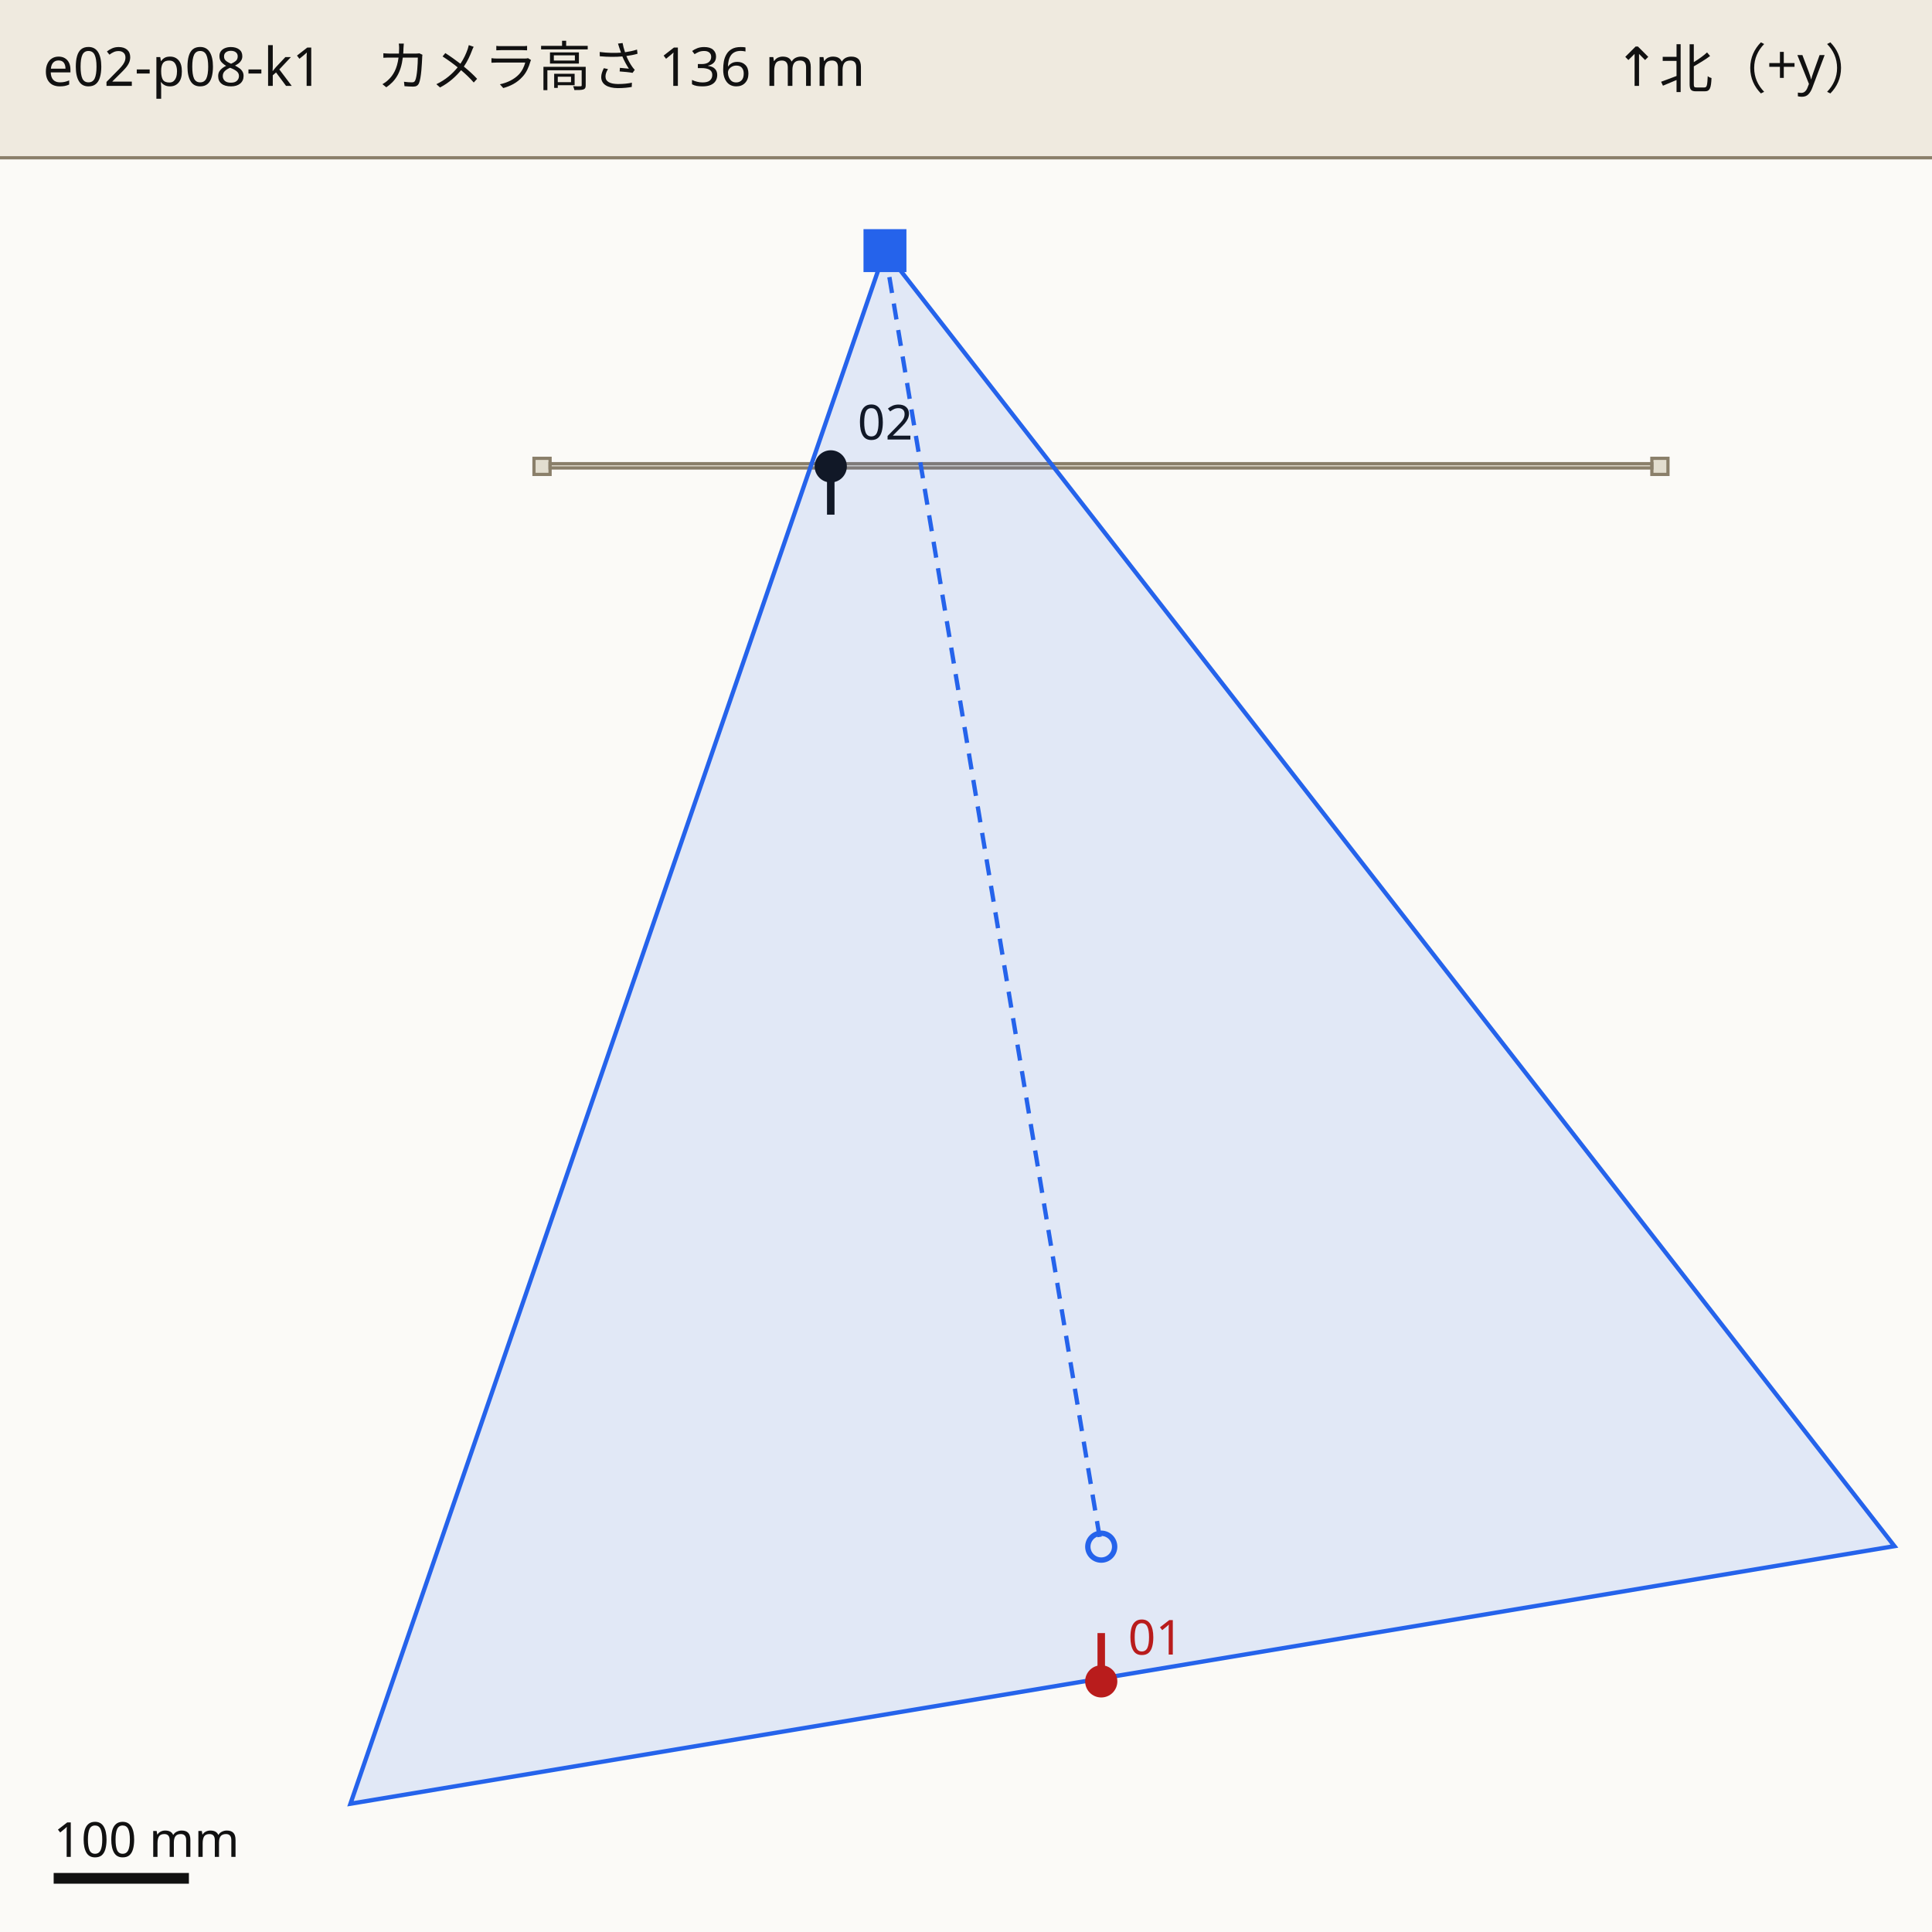
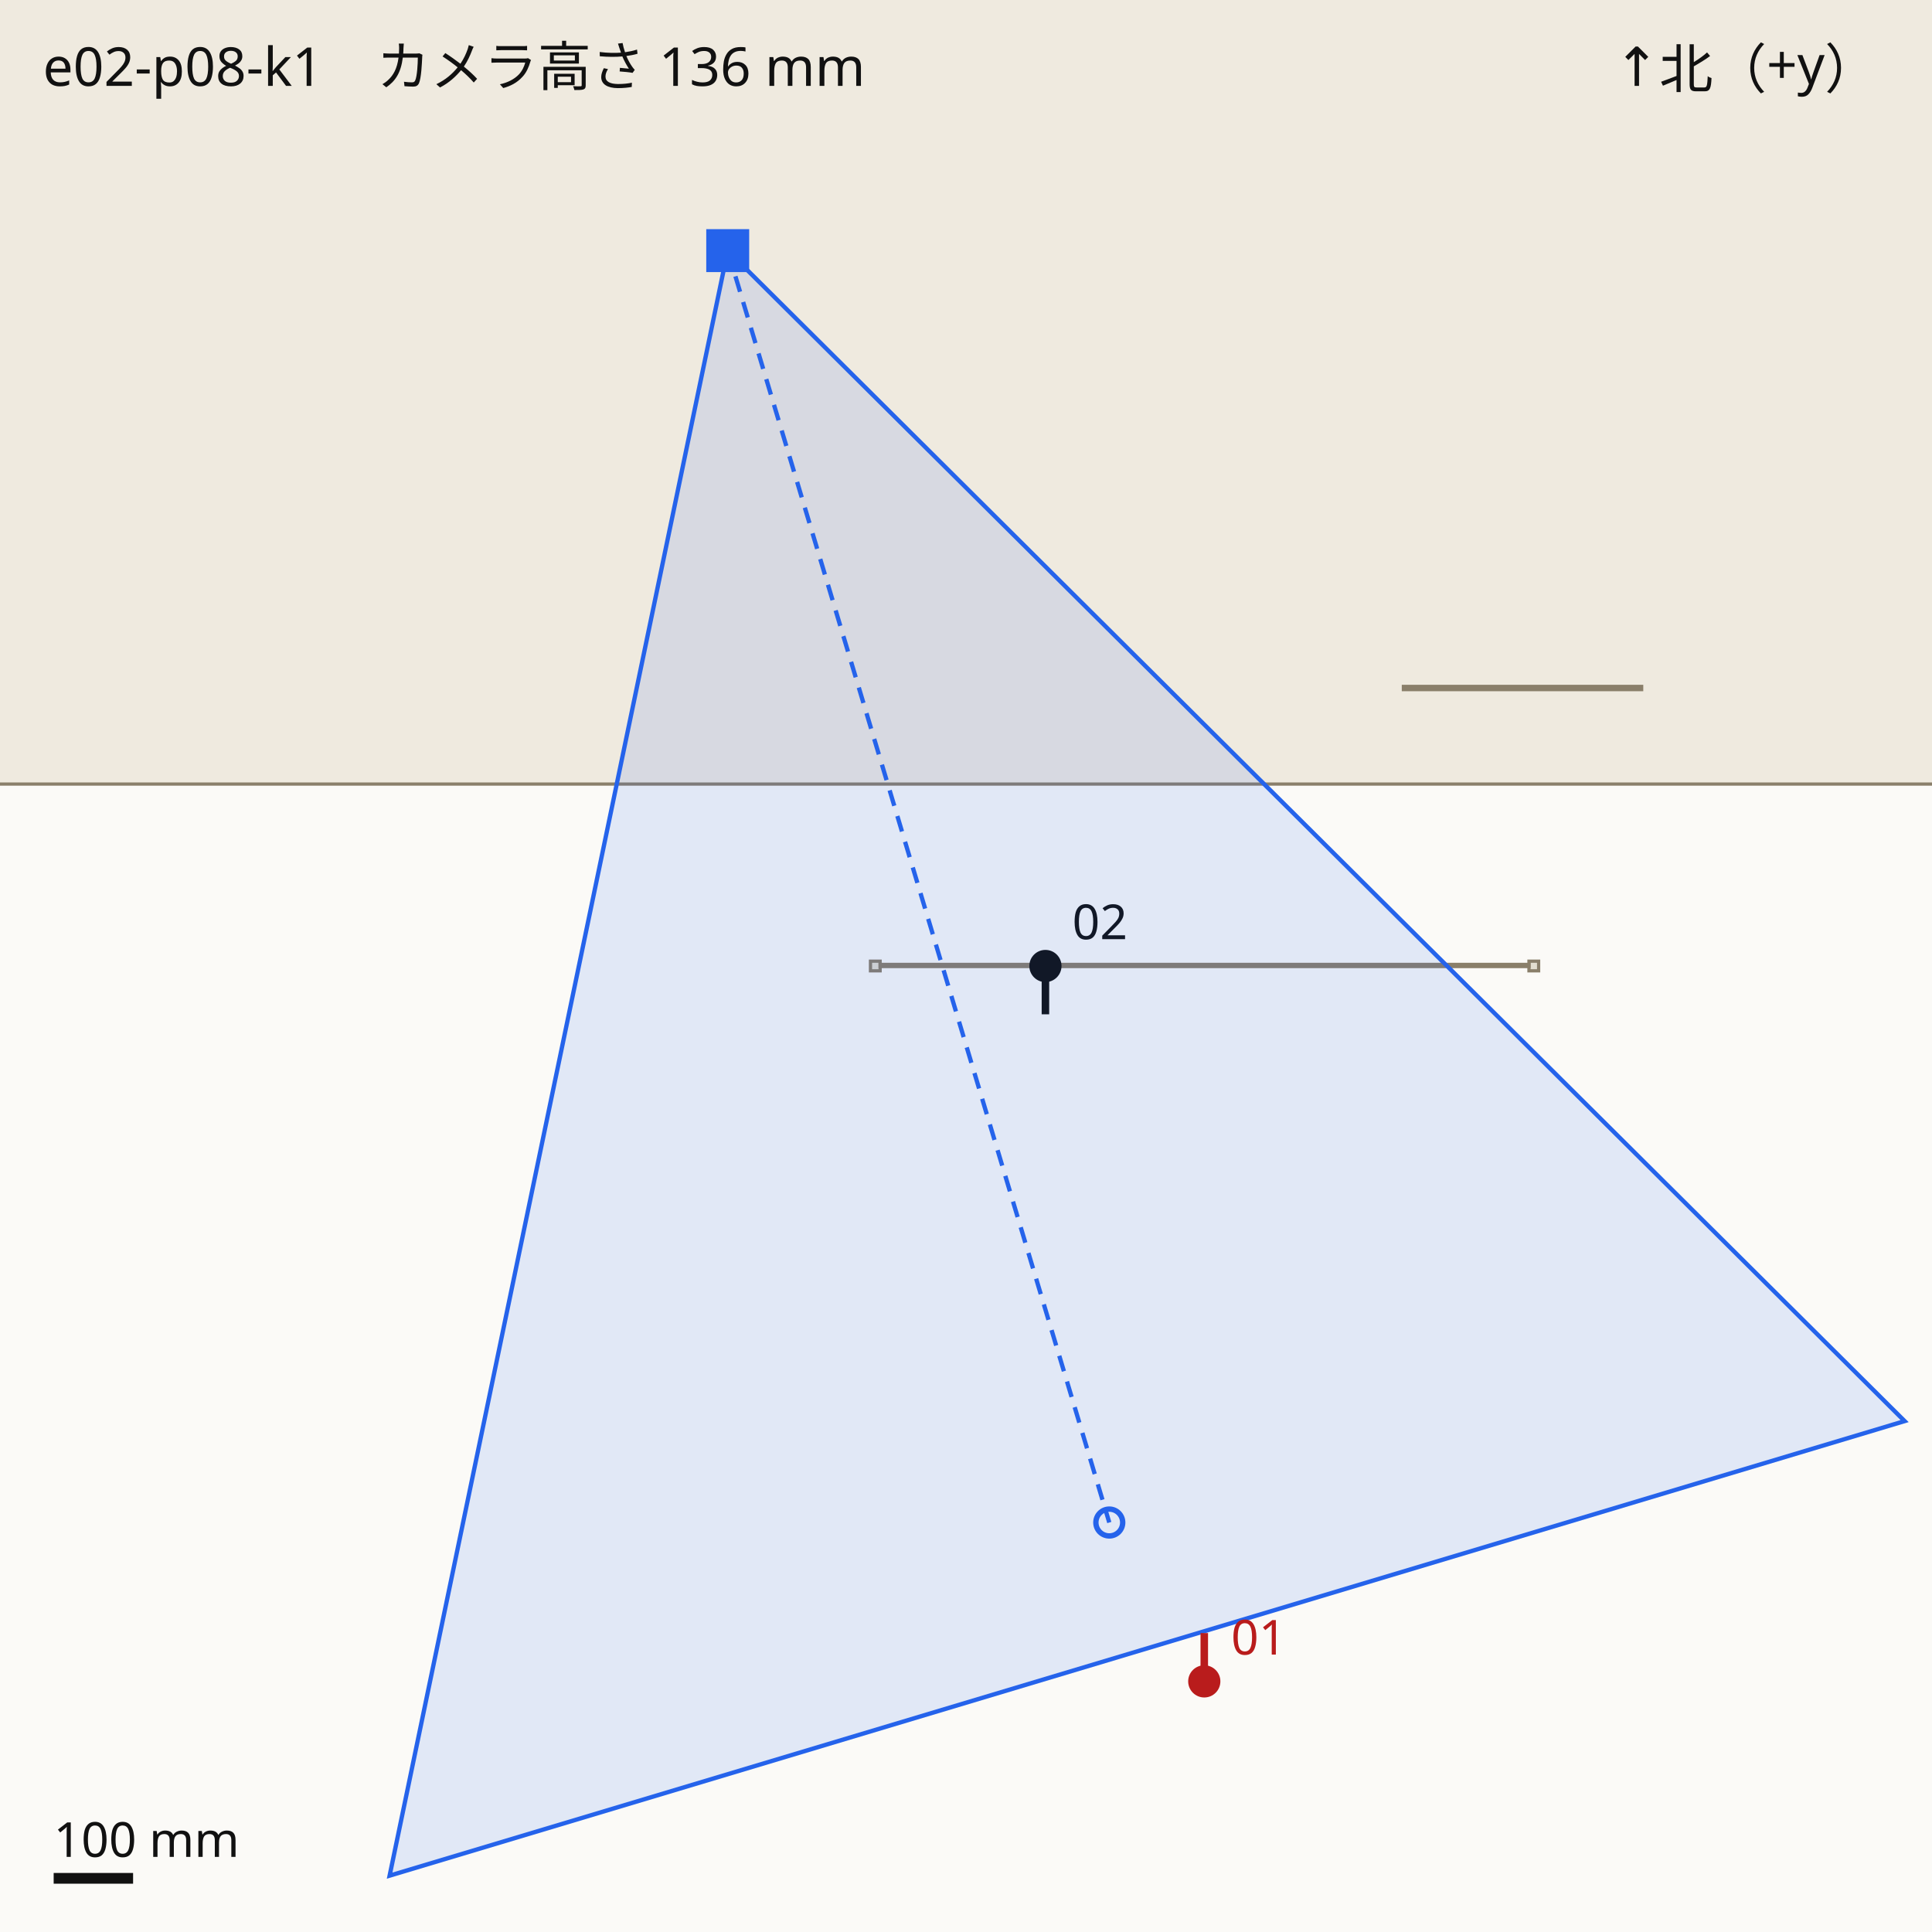
<svg xmlns="http://www.w3.org/2000/svg" viewBox="0 0 360 360" width="360" height="360" font-family="IPAGothic, sans-serif">
  <rect width="360" height="360" fill="#fbfaf7" />
-   <rect x="-2862.0" y="-354.0" width="6134.3" height="383.4" fill="#e5dccb" fill-opacity="0.55" stroke="#8a7f6a" stroke-width="0.6" />
-   <rect x="99.5" y="85.4" width="3.0" height="3.0" fill="#cfc6b0" fill-opacity="0.55" stroke="#8a7f6a" stroke-width="0.6" />
-   <rect x="307.8" y="85.4" width="3.0" height="3.0" fill="#cfc6b0" fill-opacity="0.55" stroke="#8a7f6a" stroke-width="0.6" />
-   <rect x="102.5" y="86.4" width="205.3" height="0.8" fill="#cfc6b0" fill-opacity="0.55" stroke="#8a7f6a" stroke-width="0.6" />
-   <path d="M164.9,46.7 L353.0,288.1 L65.3,336.1 Z" fill="#2563eb" fill-opacity="0.12" stroke="#2563eb" stroke-width="0.8" />
-   <line x1="164.9" y1="46.7" x2="205.2" y2="288.2" stroke="#2563eb" stroke-dasharray="3 2" stroke-width="0.8" />
-   <circle cx="205.2" cy="288.2" r="2.5" fill="none" stroke="#2563eb" />
-   <rect x="160.9" y="42.7" width="8" height="8" fill="#2563eb" />
-   <circle cx="205.2" cy="313.3" r="3" fill="#b91c1c" />
-   <line x1="205.2" y1="313.3" x2="205.2" y2="304.3" stroke="#b91c1c" stroke-width="1.4" />
-   <text x="210.2" y="308.3" font-size="9" fill="#b91c1c">01</text>
-   <circle cx="154.8" cy="86.9" r="3" fill="#111827" />
-   <line x1="154.8" y1="86.9" x2="154.8" y2="95.9" stroke="#111827" stroke-width="1.4" />
-   <text x="159.8" y="81.9" font-size="9" fill="#111827">02</text>
-   <line x1="10" y1="350" x2="35.2" y2="350" stroke="#111" stroke-width="2" />
+   <rect x="-1581.8" y="-79.7" width="3612.4" height="225.8" fill="#e5dccb" fill-opacity="0.55" stroke="#8a7f6a" stroke-width="0.6" />
+   <rect x="162.2" y="179.1" width="1.8" height="1.8" fill="#cfc6b0" fill-opacity="0.55" stroke="#8a7f6a" stroke-width="0.6" />
+   <rect x="284.9" y="179.1" width="1.8" height="1.8" fill="#cfc6b0" fill-opacity="0.55" stroke="#8a7f6a" stroke-width="0.6" />
+   <rect x="164.0" y="179.7" width="120.9" height="0.4" fill="#cfc6b0" fill-opacity="0.55" stroke="#8a7f6a" stroke-width="0.6" />
+   <rect x="261.5" y="127.9" width="44.4" height="0.6" fill="#cfc6b0" fill-opacity="0.55" stroke="#8a7f6a" stroke-width="0.6" />
+   <path d="M135.6,46.7 L354.9,264.8 L72.6,349.5 Z" fill="#2563eb" fill-opacity="0.12" stroke="#2563eb" stroke-width="0.8" />
+   <line x1="135.6" y1="46.7" x2="206.7" y2="283.7" stroke="#2563eb" stroke-dasharray="3 2" stroke-width="0.8" />
+   <circle cx="206.7" cy="283.7" r="2.5" fill="none" stroke="#2563eb" />
+   <rect x="131.6" y="42.7" width="8" height="8" fill="#2563eb" />
+   <circle cx="224.4" cy="313.3" r="3" fill="#b91c1c" />
+   <line x1="224.4" y1="313.3" x2="224.4" y2="304.3" stroke="#b91c1c" stroke-width="1.4" />
+   <text x="229.4" y="308.3" font-size="9" fill="#b91c1c">01</text>
+   <circle cx="194.8" cy="180.0" r="3" fill="#111827" />
+   <line x1="194.8" y1="180.0" x2="194.8" y2="189.0" stroke="#111827" stroke-width="1.4" />
+   <text x="199.8" y="175.0" font-size="9" fill="#111827">02</text>
+   <line x1="10" y1="350" x2="24.8" y2="350" stroke="#111" stroke-width="2" />
  <text x="10" y="346" font-size="9" fill="#111">100 mm</text>
  <text x="8" y="16" font-size="10" fill="#111">e02-p08-k1　カメラ高さ 136 mm</text>
  <text x="350" y="16" font-size="10" text-anchor="end" fill="#111">↑北（+y）</text>
</svg>
